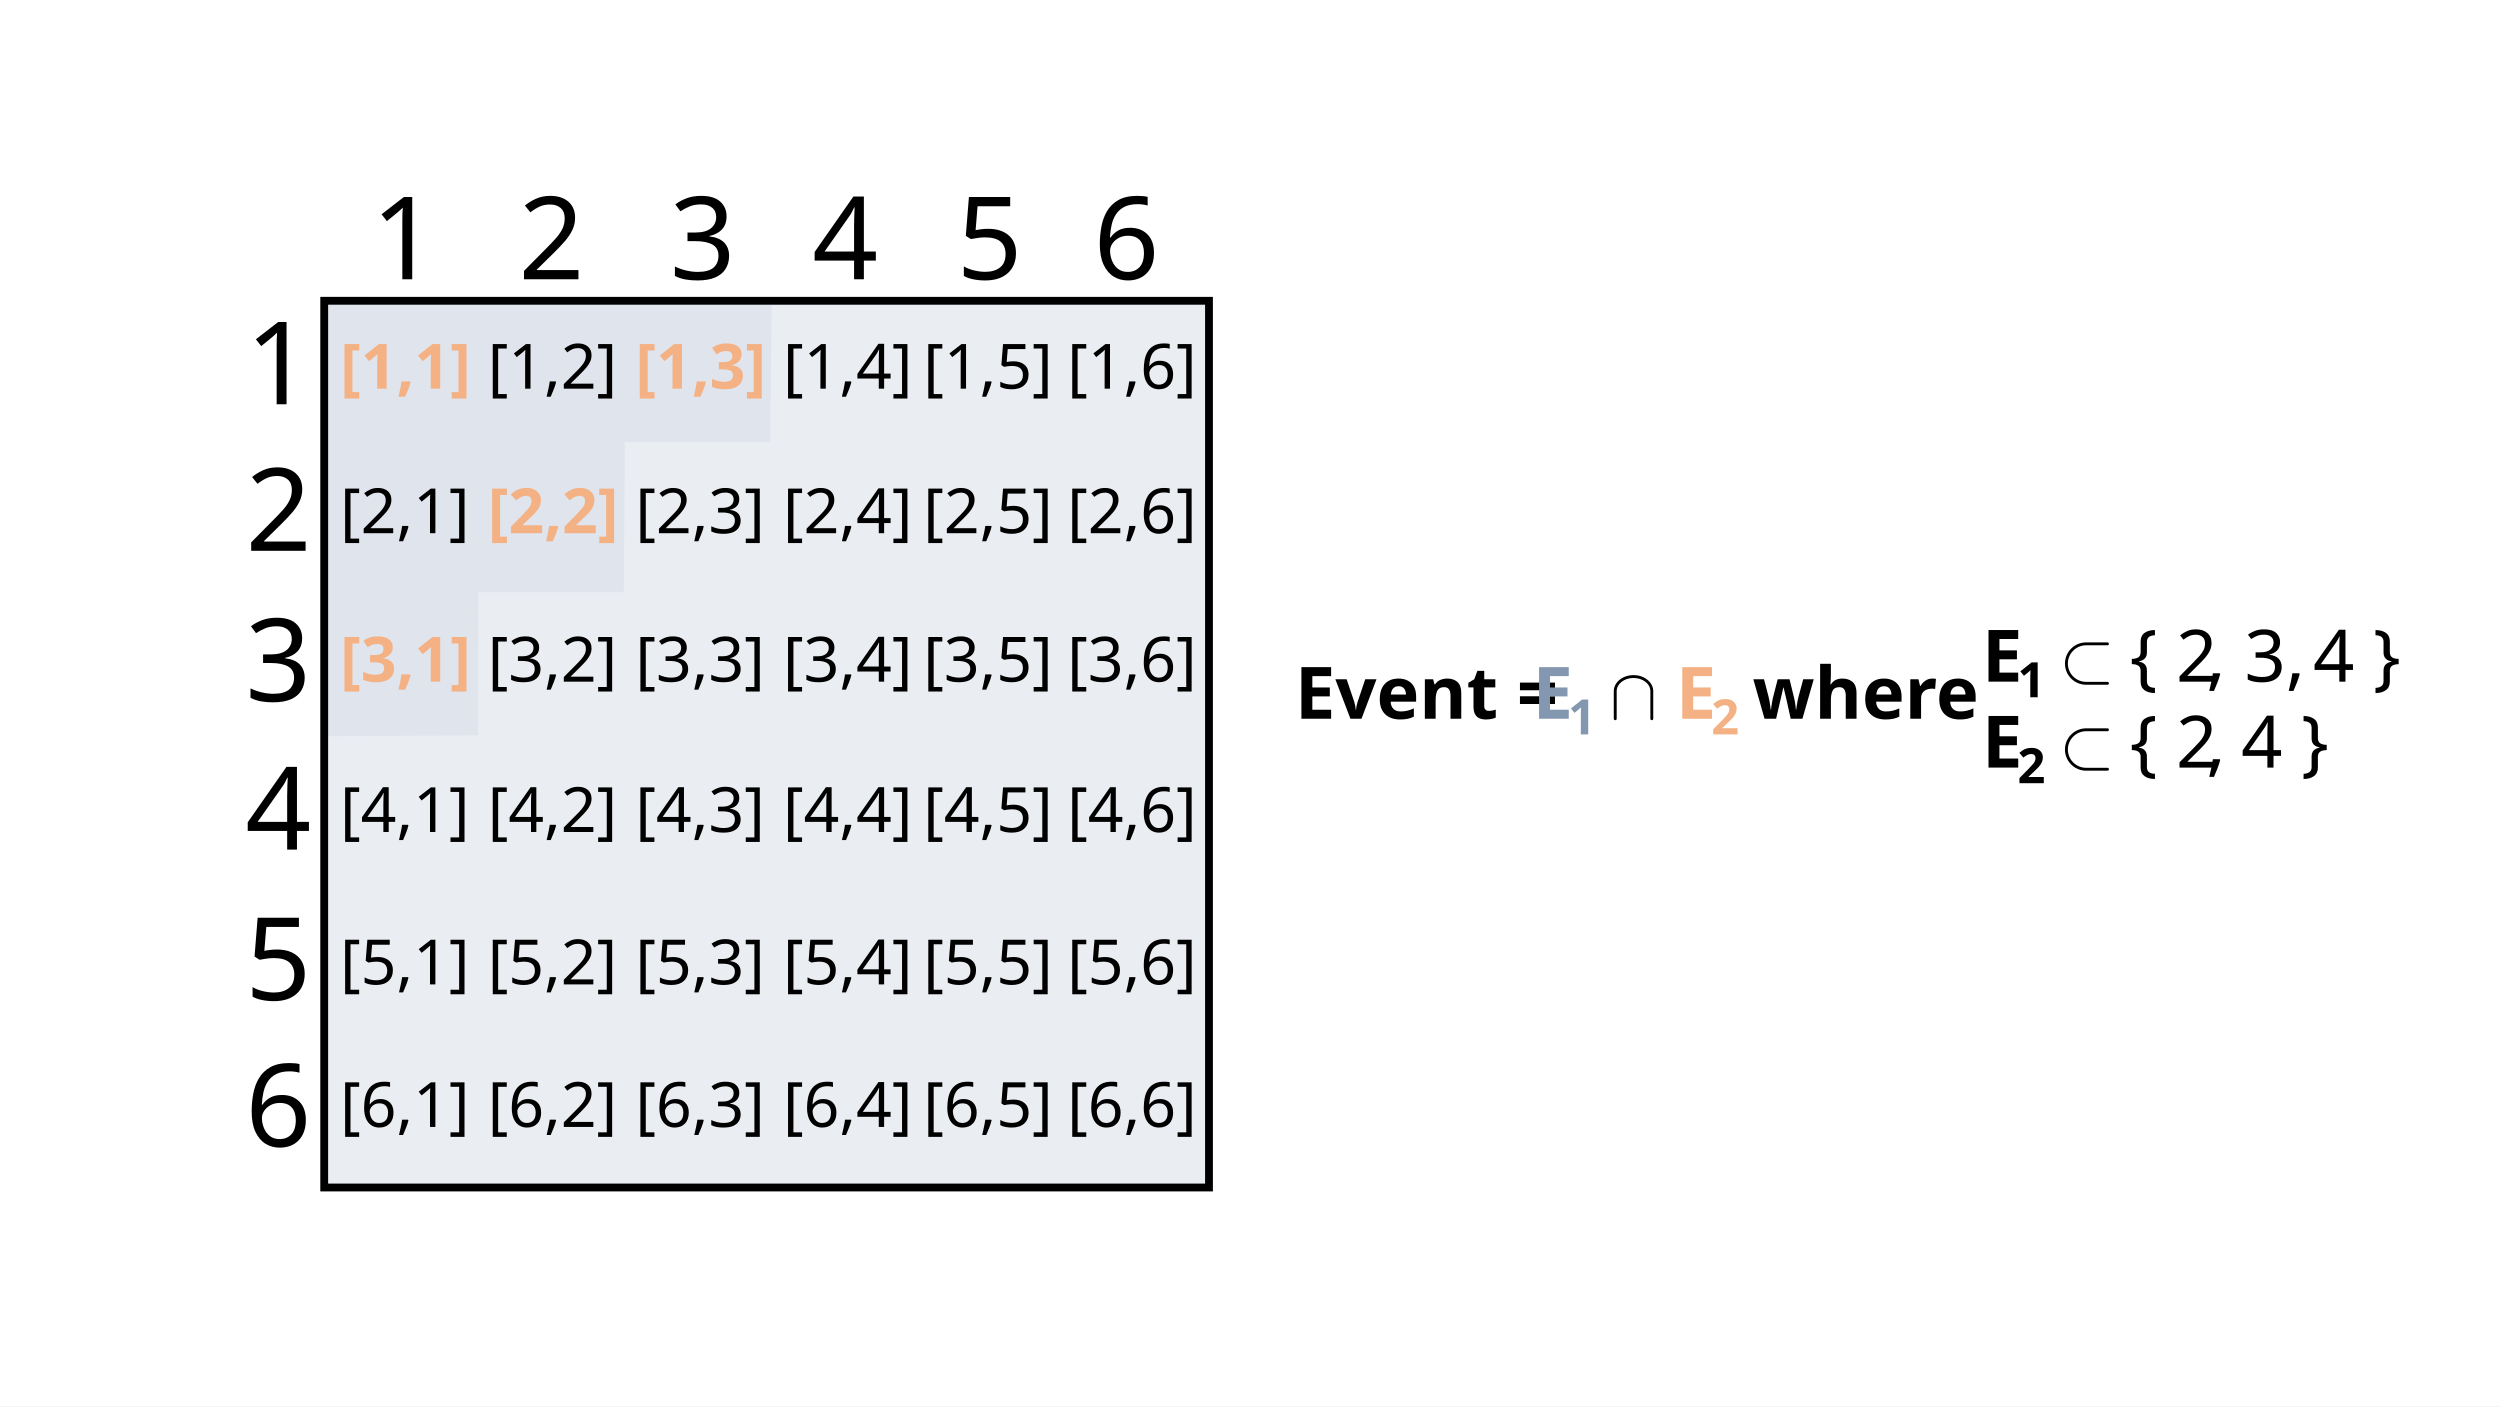
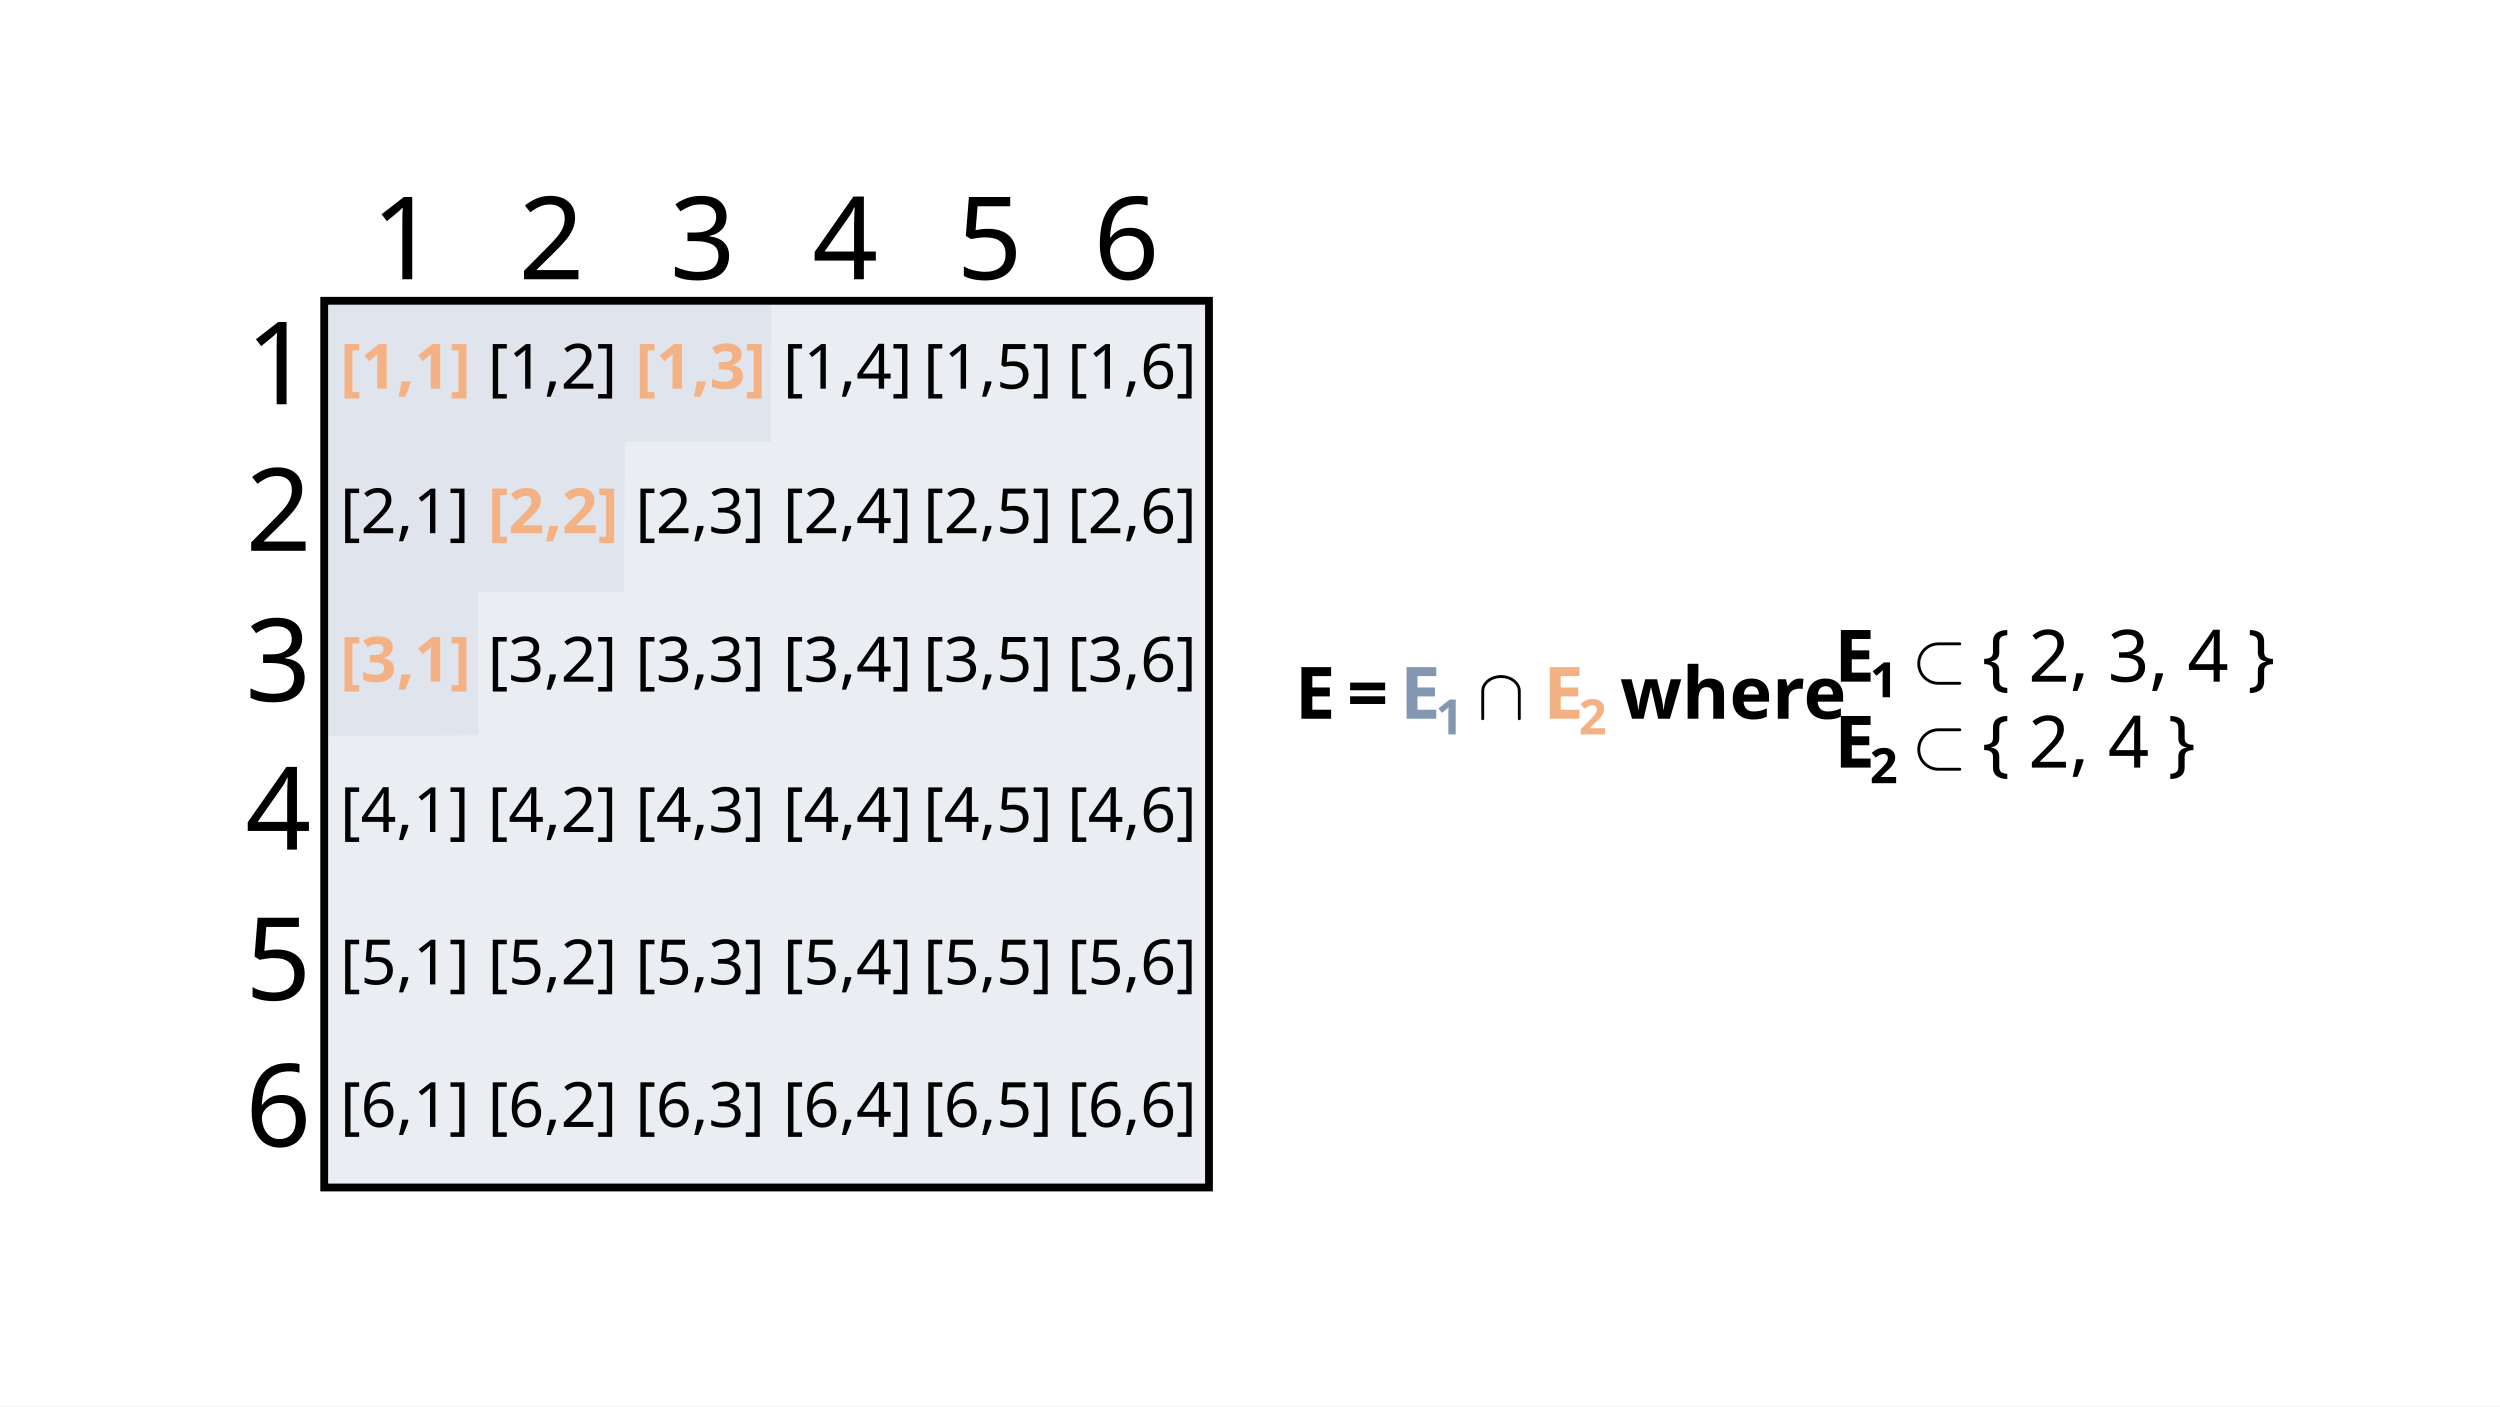
<svg xmlns="http://www.w3.org/2000/svg" width="1280" height="720" overflow="hidden">
  <defs>
    <clipPath id="clip0">
      <rect x="0" y="0" width="1280" height="720" />
    </clipPath>
  </defs>
  <g clip-path="url(#clip0)">
    <rect x="0" y="0" width="1280" height="720" fill="#FFFFFF" />
    <path d="M165.1 152C164.753 224.209 165.448 304.791 165.1 377L244.853 376.477C244.68 355.895 245.027 323.802 244.854 303.221L319.394 303.221C319.568 278.802 319.741 250.721 319.915 226.302L394.456 226.302C394.282 203.453 395.151 175.372 394.977 152.523L165.1 152Z" fill="#D6DCE5" fill-rule="evenodd" fill-opacity="0.502" />
    <rect x="166" y="154" width="453" height="454" stroke="#000000" stroke-width="4" stroke-miterlimit="8" fill="#D6DCE5" fill-opacity="0.502" />
    <text font-family="Calibri,Calibri_MSFontService,sans-serif" font-weight="400" font-size="59" transform="translate(190.122 143)">1<tspan font-size="59" x="75.348" y="0">2</tspan>
      <tspan font-size="59" x="152.782" y="0">3</tspan>
      <tspan font-size="59" x="225.743" y="0">4</tspan>
      <tspan font-size="59" x="299.656" y="0">5</tspan>
      <tspan font-size="59" x="369.739" y="0">6</tspan>
      <tspan font-size="59" x="-64.347" y="64">1</tspan>
      <tspan font-size="59" x="-64.347" y="139">2</tspan>
      <tspan font-size="59" x="-64.517" y="216">3</tspan>
      <tspan font-size="59" x="-64.517" y="292">4</tspan>
      <tspan font-size="59" x="-64.517" y="369">5</tspan>
      <tspan font-size="59" x="-64.517" y="444">6</tspan>
      <tspan fill="#F4B183" font-weight="700" font-size="32" x="-15.977" y="56">[1,1]</tspan>
      <tspan font-size="32" x="59.614" y="56">[1,2]</tspan>
      <tspan fill="#F4B183" font-weight="700" font-size="32" x="135.204" y="56">[1,3]</tspan>
      <tspan font-size="32" x="210.795" y="56">[1,4]</tspan>
      <tspan font-size="32" x="282.606" y="56">[1,5]</tspan>
      <tspan font-size="32" x="356.307" y="56">[1,6]</tspan>
      <tspan font-size="32" x="-15.977" y="130">[2,1]</tspan>
      <tspan fill="#F4B183" font-weight="700" font-size="32" x="59.614" y="130">[2,2]</tspan>
      <tspan font-size="32" x="135.204" y="130">[2,3]</tspan>
      <tspan font-size="32" x="210.795" y="130">[2,4]</tspan>
      <tspan font-size="32" x="282.606" y="130">[2,5]</tspan>
      <tspan font-size="32" x="356.307" y="130">[2,6]</tspan>
      <tspan fill="#F4B183" font-weight="700" font-size="32" x="-15.977" y="206">[3,1]</tspan>
      <tspan font-size="32" x="59.614" y="206">[3,2]</tspan>
      <tspan font-size="32" x="135.204" y="206">[3,3]</tspan>
      <tspan font-size="32" x="210.795" y="206">[3,4]</tspan>
      <tspan font-size="32" x="282.606" y="206">[3,5]</tspan>
      <tspan font-size="32" x="356.307" y="206">[3,6]</tspan>
      <tspan font-size="32" x="-15.977" y="283">[4,1]</tspan>
      <tspan font-size="32" x="59.614" y="283">[4,2]</tspan>
      <tspan font-size="32" x="135.204" y="283">[4,3]</tspan>
      <tspan font-size="32" x="210.795" y="283">[4,4]</tspan>
      <tspan font-size="32" x="282.606" y="283">[4,5]</tspan>
      <tspan font-size="32" x="356.307" y="283">[4,6]</tspan>
      <tspan font-size="32" x="-15.977" y="434">[6,1]</tspan>
      <tspan font-size="32" x="59.614" y="434">[6,2]</tspan>
      <tspan font-size="32" x="135.204" y="434">[6,3]</tspan>
      <tspan font-size="32" x="210.795" y="434">[6,4]</tspan>
      <tspan font-size="32" x="282.606" y="434">[6,5]</tspan>
      <tspan font-size="32" x="356.307" y="434">[6,6]</tspan>
      <tspan font-size="32" x="-15.977" y="361">[5,1]</tspan>
      <tspan font-size="32" x="59.614" y="361">[5,2]</tspan>
      <tspan font-size="32" x="135.204" y="361">[5,3]</tspan>
      <tspan font-size="32" x="210.795" y="361">[5,4]</tspan>
      <tspan font-size="32" x="282.606" y="361">[5,5]</tspan>
      <tspan font-size="32" x="356.307" y="361">[5,6]</tspan>
-       <tspan font-weight="700" font-size="37" x="472.876" y="225">Event = </tspan>
-       <tspan fill="#8497B0" font-weight="700" font-size="37" x="594.549" y="225">E</tspan>
-       <tspan fill="#8497B0" font-weight="700" font-size="25" x="612.716" y="233">1</tspan>
-       <tspan font-family="Cambria Math,Cambria Math_MSFontService,sans-serif" font-size="37" x="633.883" y="225">∩</tspan>
-       <tspan fill="#F4B183" font-weight="700" font-size="37" x="667.883" y="225">E</tspan>
-       <tspan fill="#F4B183" font-weight="700" font-size="25" x="686.049" y="233">2</tspan>
-       <tspan font-weight="700" font-size="37" x="707.216" y="225">where</tspan>
-       <tspan font-weight="700" font-size="37" x="824.668" y="206">E</tspan>
-       <tspan font-weight="700" font-size="25" x="842.835" y="214">1</tspan>
-       <tspan font-family="Cambria Math,Cambria Math_MSFontService,sans-serif" font-size="37" x="864.002" y="206">⊂</tspan>
-       <tspan font-size="37" x="900.335" y="206">{ 2</tspan>
-       <tspan font-size="37" x="939.502" y="206">, 3, </tspan>
-       <tspan font-size="37" x="994.168" y="206">4 }</tspan>
-       <tspan font-weight="700" font-size="37" x="824.668" y="250">E</tspan>
-       <tspan font-weight="700" font-size="25" x="842.835" y="258">2</tspan>
-       <tspan font-family="Cambria Math,Cambria Math_MSFontService,sans-serif" font-size="37" x="864.002" y="250">⊂</tspan>
-       <tspan font-size="37" x="900.335" y="250">{ 2</tspan>
-       <tspan font-size="37" x="939.502" y="250">, </tspan>
-       <tspan font-size="37" x="957.335" y="250">4 }</tspan>
+       <tspan font-weight="700" font-size="37" x="472.876" y="225">E </tspan>
+       <tspan font-weight="700" font-size="37" x="499.543" y="225">= </tspan>
+       <tspan fill="#8497B0" font-weight="700" font-size="37" x="526.709" y="225">E</tspan>
+       <tspan fill="#8497B0" font-weight="700" font-size="25" x="544.876" y="233">1</tspan>
+       <tspan font-family="Cambria Math,Cambria Math_MSFontService,sans-serif" font-size="37" x="566.043" y="225">∩</tspan>
+       <tspan fill="#F4B183" font-weight="700" font-size="37" x="600.043" y="225">E</tspan>
+       <tspan fill="#F4B183" font-weight="700" font-size="25" x="618.209" y="233">2</tspan>
+       <tspan font-weight="700" font-size="37" x="639.376" y="225">where</tspan>
+       <tspan font-weight="700" font-size="37" x="749.069" y="206">E</tspan>
+       <tspan font-weight="700" font-size="25" x="767.236" y="214">1</tspan>
+       <tspan font-family="Cambria Math,Cambria Math_MSFontService,sans-serif" font-size="37" x="788.403" y="206">⊂</tspan>
+       <tspan font-size="37" x="824.736" y="206">{ 2, 3, 4 }</tspan>
+       <tspan font-weight="700" font-size="37" x="749.069" y="250">E</tspan>
+       <tspan font-weight="700" font-size="25" x="767.236" y="258">2</tspan>
+       <tspan font-family="Cambria Math,Cambria Math_MSFontService,sans-serif" font-size="37" x="788.403" y="250">⊂</tspan>
+       <tspan font-size="37" x="824.736" y="250">{ 2, 4 }</tspan>
    </text>
  </g>
</svg>
